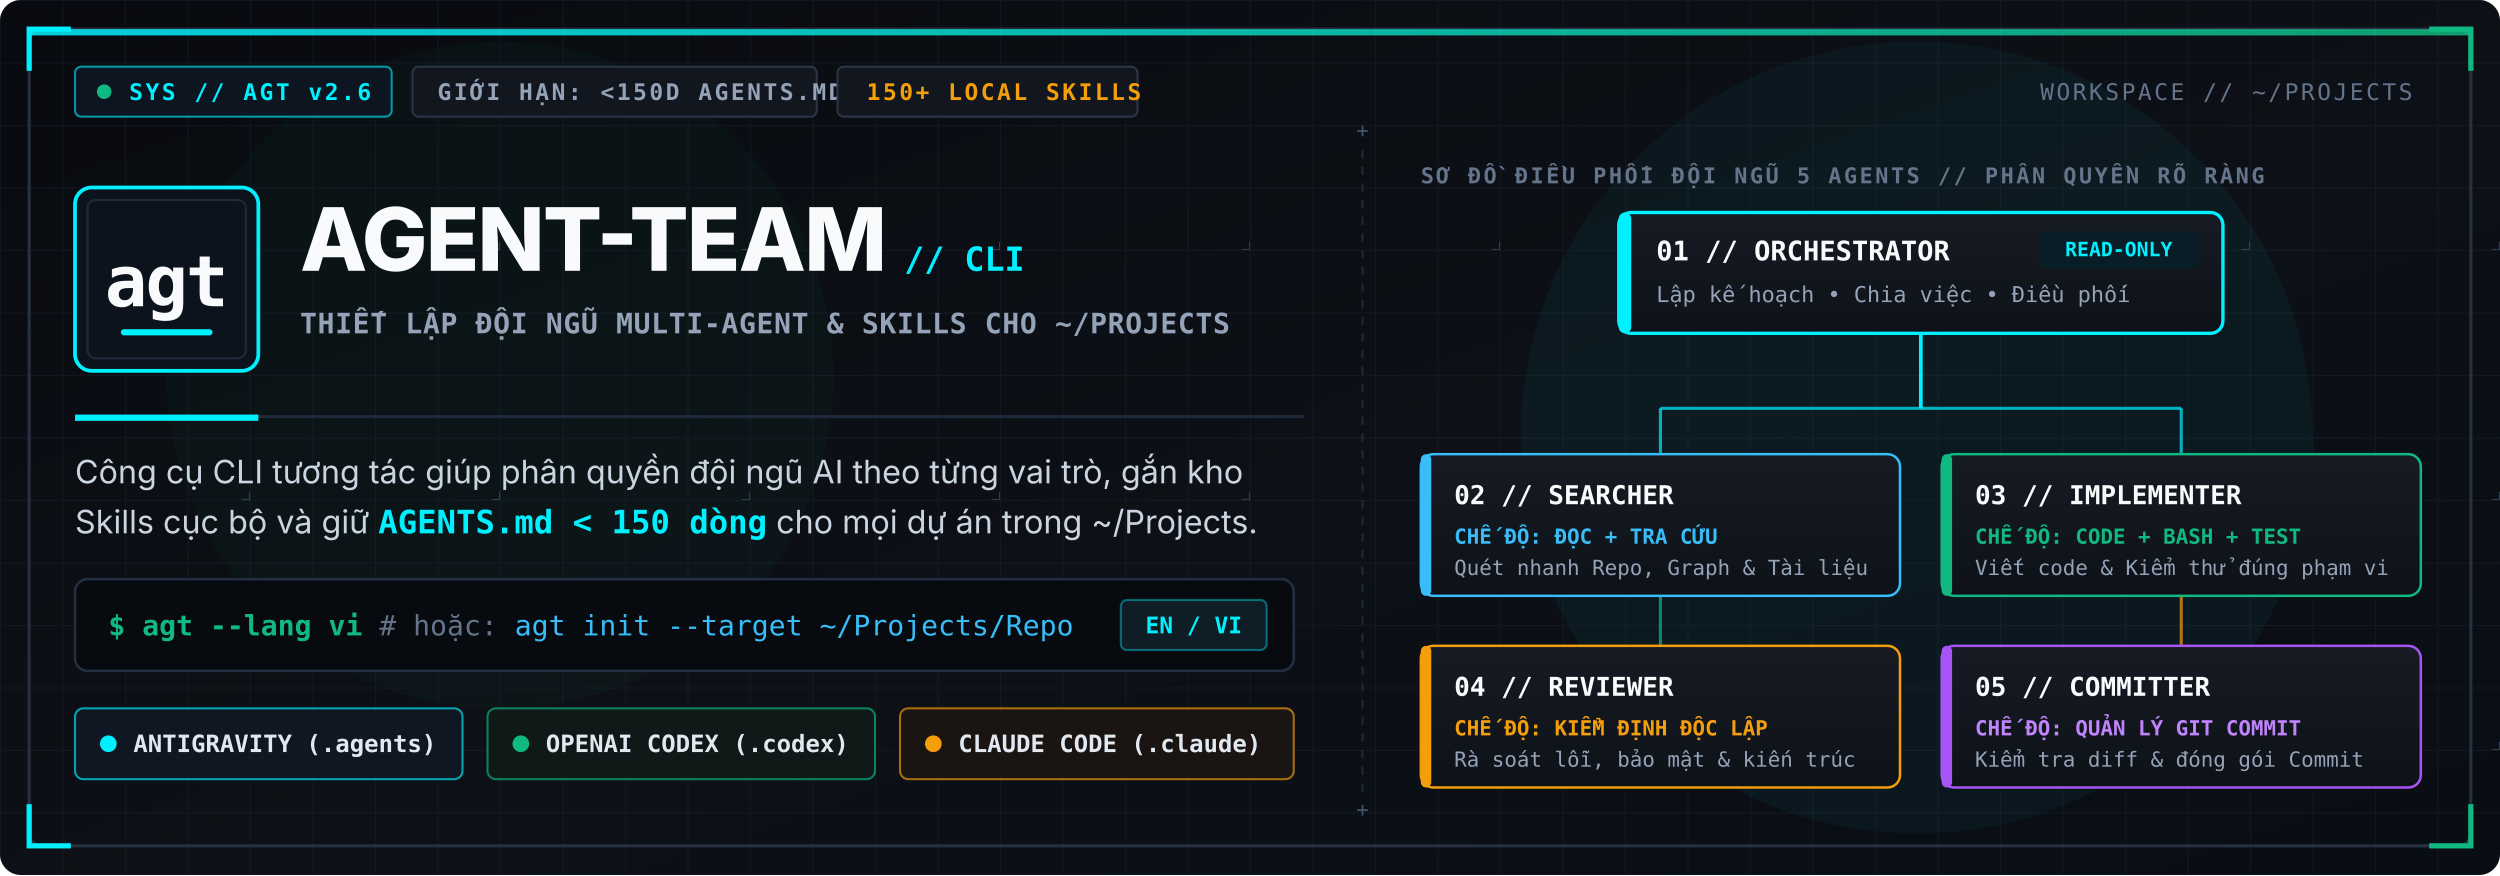
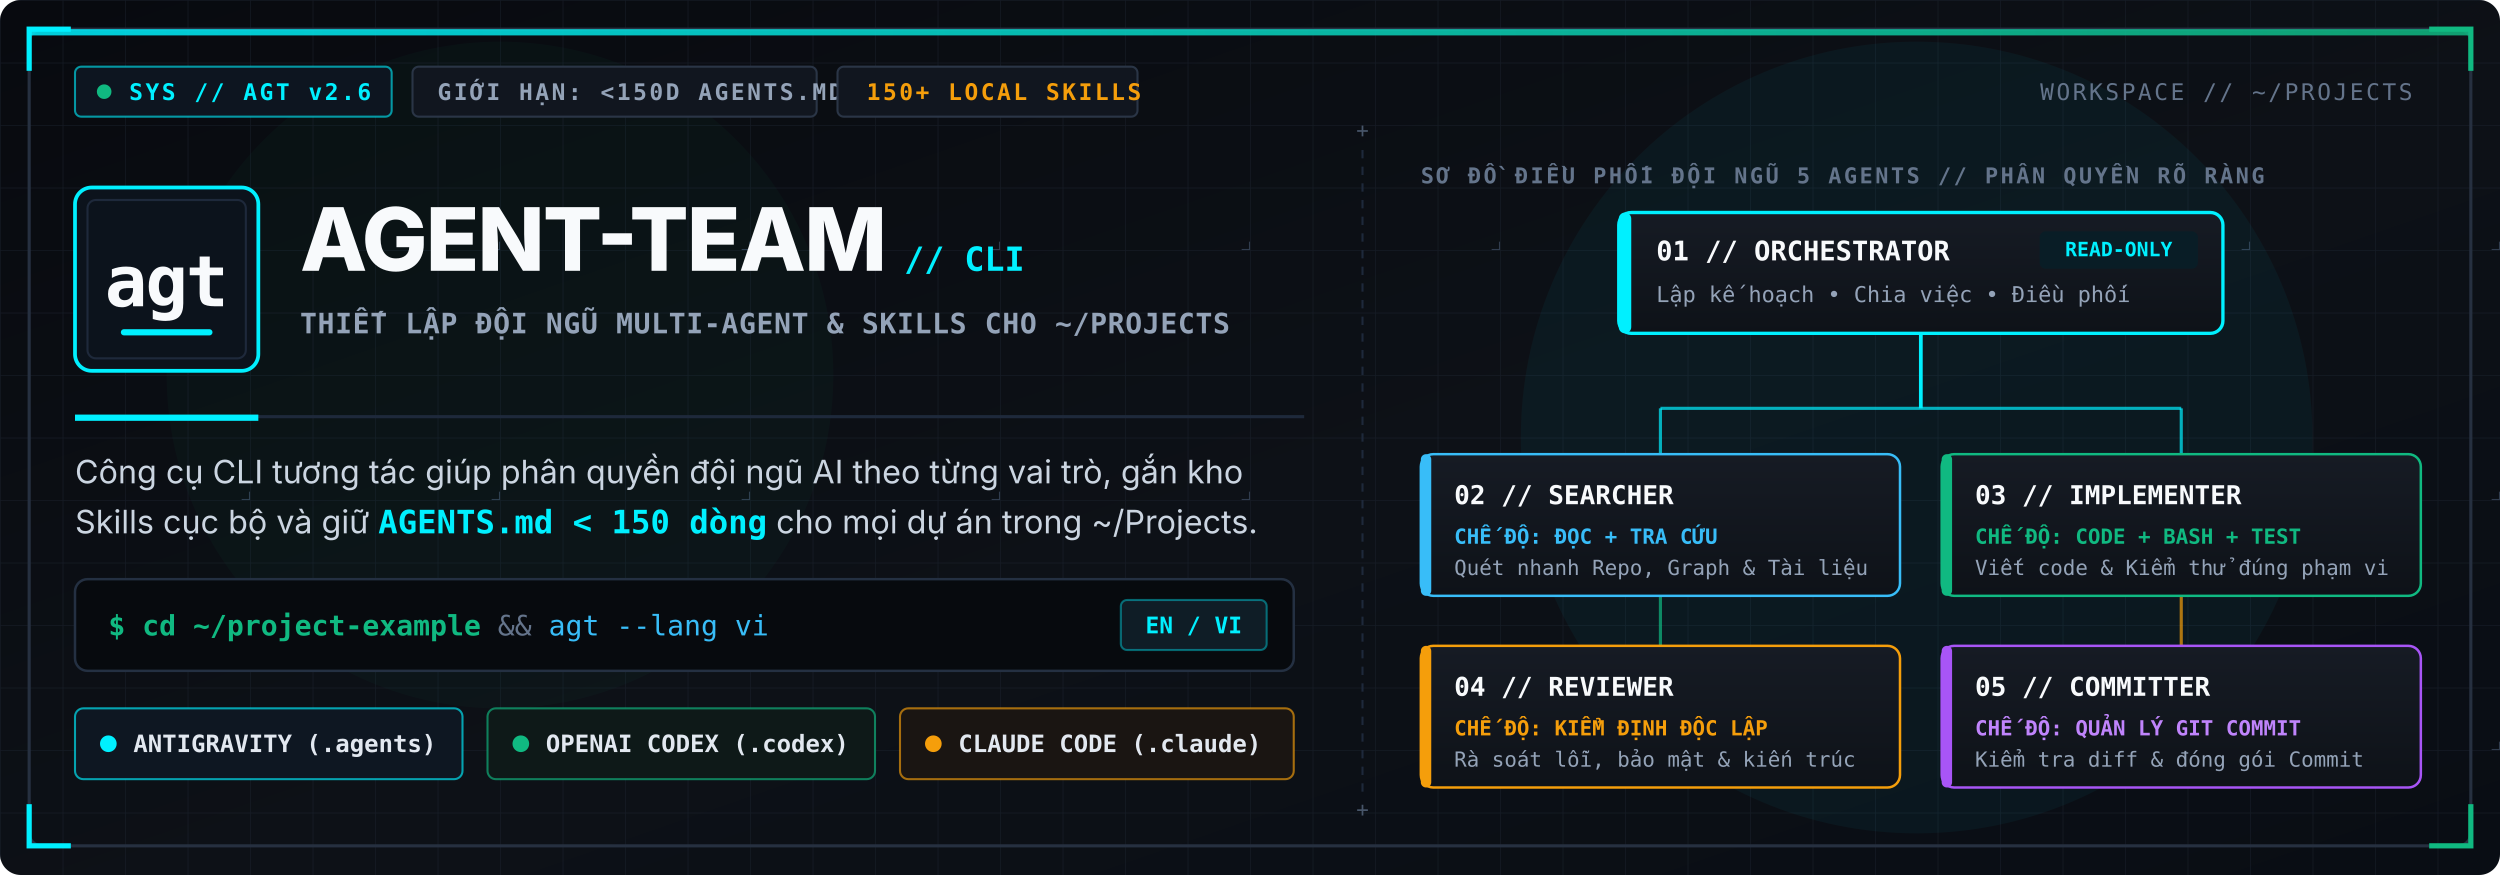
<svg xmlns="http://www.w3.org/2000/svg" viewBox="0 0 1200 420" width="100%" height="100%">
  <defs>
    <linearGradient id="bgGrad" x1="0%" y1="0%" x2="100%" y2="100%">
      <stop offset="0%" stop-color="#080A0F" />
      <stop offset="55%" stop-color="#0D1117" />
      <stop offset="100%" stop-color="#090D14" />
    </linearGradient>
    <linearGradient id="cyanGlow" x1="0%" y1="0%" x2="100%" y2="0%">
      <stop offset="0%" stop-color="#00F0FF" stop-opacity="0.85" />
      <stop offset="100%" stop-color="#10B981" stop-opacity="0.85" />
    </linearGradient>
    <linearGradient id="cardGrad" x1="0%" y1="0%" x2="0%" y2="100%">
      <stop offset="0%" stop-color="#161B24" />
      <stop offset="100%" stop-color="#0E1218" />
    </linearGradient>
    <pattern id="grid" width="30" height="30" patternUnits="userSpaceOnUse">
      <path d="M 30 0 L 0 0 0 30" fill="none" stroke="#1E2633" stroke-width="0.7" stroke-opacity="0.55" />
    </pattern>
    <pattern id="crosshairs" width="120" height="120" patternUnits="userSpaceOnUse">
      <path d="M 116 120 L 124 120 M 120 116 L 120 124" stroke="#303C4E" stroke-width="1" />
    </pattern>
  </defs>
  <rect width="1200" height="420" rx="10" fill="url(#bgGrad)" />
  <rect width="1200" height="420" rx="10" fill="url(#grid)" />
  <rect width="1200" height="420" rx="10" fill="url(#crosshairs)" />
  <circle cx="920" cy="210" r="190" fill="#00F0FF" fill-opacity="0.045" />
  <circle cx="240" cy="180" r="160" fill="#10B981" fill-opacity="0.035" />
  <rect x="14" y="14" width="1172" height="392" rx="6" fill="none" stroke="#263040" stroke-width="1.5" />
  <rect x="14" y="14" width="1172" height="3" fill="url(#cyanGlow)" />
  <path d="M 14 34 L 14 14 L 34 14" fill="none" stroke="#00F0FF" stroke-width="2.5" />
  <path d="M 1166 14 L 1186 14 L 1186 34" fill="none" stroke="#10B981" stroke-width="2.5" />
  <path d="M 14 386 L 14 406 L 34 406" fill="none" stroke="#00F0FF" stroke-width="2.5" />
  <path d="M 1166 406 L 1186 406 L 1186 386" fill="none" stroke="#10B981" stroke-width="2.5" />
  <g font-family="ui-monospace, 'JetBrains Mono', 'SFMono-Regular', Menlo, Consolas, monospace" font-size="11" letter-spacing="1.2">
    <rect x="36" y="32" width="152" height="24" rx="3" fill="#0D1520" stroke="#00F0FF" stroke-width="1" stroke-opacity="0.6" />
    <circle cx="50" cy="44" r="3.5" fill="#10B981" />
    <text x="62" y="48" fill="#00F0FF" font-weight="700">SYS // AGT v2.6</text>
    <rect x="198" y="32" width="194" height="24" rx="3" fill="#11161F" stroke="#2A3546" stroke-width="1" />
    <text x="210" y="48" fill="#94A3B8" font-weight="600">GIỚI HẠN: &lt;150D AGENTS.MD</text>
    <rect x="402" y="32" width="144" height="24" rx="3" fill="#11161F" stroke="#2A3546" stroke-width="1" />
    <text x="416" y="48" fill="#F59E0B" font-weight="600">150+ LOCAL SKILLS</text>
    <text x="1158" y="48" fill="#64748B" text-anchor="end">WORKSPACE // ~/PROJECTS</text>
  </g>
  <g transform="translate(36, 86)">
    <rect x="0" y="4" width="88" height="88" rx="8" fill="#0C131C" stroke="#00F0FF" stroke-width="1.8" />
    <rect x="6" y="10" width="76" height="76" rx="4" fill="none" stroke="#1E293B" stroke-width="1" />
    <text x="44" y="61" text-anchor="middle" fill="#F8FAFC" font-family="ui-monospace, 'JetBrains Mono', Menlo, Consolas, monospace" font-size="34" font-weight="800" letter-spacing="-1">agt</text>
    <rect x="22" y="72" width="44" height="3" rx="1.5" fill="#00F0FF" />
    <text x="108" y="44" fill="#F8FAFC" font-family="-apple-system, BlinkMacSystemFont, 'Inter', 'Segoe UI', sans-serif" font-size="42" font-weight="800" letter-spacing="-0.8">AGENT-TEAM</text>
    <text x="398" y="44" fill="#00F0FF" font-family="ui-monospace, 'JetBrains Mono', Menlo, monospace" font-size="16" font-weight="700">// CLI</text>
    <text x="108" y="74" fill="#94A3B8" font-family="ui-monospace, 'JetBrains Mono', Menlo, Consolas, monospace" font-size="13.5" font-weight="600" letter-spacing="0.3">THIẾT LẬP ĐỘI NGŨ MULTI-AGENT &amp; SKILLS CHO ~/PROJECTS</text>
    <line x1="0" y1="114" x2="590" y2="114" stroke="#1E293B" stroke-width="1.5" />
    <rect x="0" y="113" width="88" height="3" fill="#00F0FF" />
    <text x="0" y="146" fill="#CBD5E1" font-family="-apple-system, BlinkMacSystemFont, 'Inter', 'Segoe UI', sans-serif" font-size="15.5" font-weight="400">
      Công cụ CLI tương tác giúp phân quyền đội ngũ AI theo từng vai trò, gắn kho
    </text>
    <text x="0" y="170" fill="#CBD5E1" font-family="-apple-system, BlinkMacSystemFont, 'Inter', 'Segoe UI', sans-serif" font-size="15.5" font-weight="400">
      Skills cục bộ và giữ <tspan fill="#00F0FF" font-family="ui-monospace, monospace" font-weight="600">AGENTS.md &lt; 150 dòng</tspan> cho mọi dự án trong ~/Projects.
    </text>
    <rect x="0" y="192" width="585" height="44" rx="6" fill="#070A0E" stroke="#243042" stroke-width="1.2" />
    <text x="16" y="219" font-family="ui-monospace, 'JetBrains Mono', Menlo, Consolas, monospace" font-size="13.5">
-       <tspan fill="#10B981" font-weight="700">$ agt --lang vi</tspan>
-       <tspan fill="#64748B">  # hoặc: </tspan>
-       <tspan fill="#38BDF8">agt init --target ~/Projects/Repo</tspan>
+       <tspan fill="#10B981" font-weight="700">$ cd ~/project-example</tspan>
+       <tspan fill="#64748B"> &amp;&amp; </tspan>
+       <tspan fill="#38BDF8">agt --lang vi</tspan>
    </text>
    <rect x="502" y="202" width="70" height="24" rx="3" fill="#0F1D26" stroke="#00F0FF" stroke-opacity="0.4" />
    <text x="537" y="218" text-anchor="middle" fill="#00F0FF" font-family="ui-monospace, monospace" font-size="11" font-weight="700">EN / VI</text>
    <g transform="translate(0, 254)" font-family="ui-monospace, 'JetBrains Mono', Menlo, Consolas, monospace" font-size="11.5" font-weight="700">
      <rect x="0" y="0" width="186" height="34" rx="4" fill="#0E1722" stroke="#00F0FF" stroke-width="1" stroke-opacity="0.65" />
      <circle cx="16" cy="17" r="4" fill="#00F0FF" />
      <text x="28" y="21" fill="#E2E8F0">ANTIGRAVITY (.agents)</text>
      <rect x="198" y="0" width="186" height="34" rx="4" fill="#0E1918" stroke="#10B981" stroke-width="1" stroke-opacity="0.65" />
      <circle cx="214" cy="17" r="4" fill="#10B981" />
      <text x="226" y="21" fill="#E2E8F0">OPENAI CODEX (.codex)</text>
      <rect x="396" y="0" width="189" height="34" rx="4" fill="#1A1512" stroke="#F59E0B" stroke-width="1" stroke-opacity="0.65" />
      <circle cx="412" cy="17" r="4" fill="#F59E0B" />
      <text x="424" y="21" fill="#E2E8F0">CLAUDE CODE (.claude)</text>
    </g>
  </g>
  <line x1="654" y1="72" x2="654" y2="380" stroke="#1E293B" stroke-width="1" stroke-dasharray="4 4" />
  <text x="654" y="66" text-anchor="middle" fill="#475569" font-family="ui-monospace, monospace" font-size="10">+</text>
  <text x="654" y="392" text-anchor="middle" fill="#475569" font-family="ui-monospace, monospace" font-size="10">+</text>
  <g transform="translate(682, 74)" font-family="ui-monospace, 'JetBrains Mono', Menlo, Consolas, monospace">
    <text x="0" y="14" fill="#64748B" font-size="10.5" font-weight="700" letter-spacing="1.2">SƠ ĐỒ ĐIỀU PHỐI ĐỘI NGŨ 5 AGENTS // PHÂN QUYỀN RÕ RÀNG</text>
    <path d="M 240 86 L 240 122" stroke="#00F0FF" stroke-width="1.8" />
    <path d="M 115 122 L 365 122" stroke="#00F0FF" stroke-width="1.5" stroke-opacity="0.7" />
    <path d="M 115 122 L 115 144" stroke="#00F0FF" stroke-width="1.5" stroke-opacity="0.7" />
    <path d="M 365 122 L 365 144" stroke="#00F0FF" stroke-width="1.5" stroke-opacity="0.7" />
    <path d="M 115 212 L 115 236" stroke="#10B981" stroke-width="1.5" stroke-opacity="0.7" />
    <path d="M 365 212 L 365 236" stroke="#F59E0B" stroke-width="1.5" stroke-opacity="0.7" />
    <g transform="translate(95, 28)">
      <rect x="0" y="0" width="290" height="58" rx="6" fill="url(#cardGrad)" stroke="#00F0FF" stroke-width="1.6" />
      <rect x="0" y="0" width="6" height="58" rx="3" fill="#00F0FF" />
      <text x="18" y="23" fill="#F8FAFC" font-size="13" font-weight="800">01 // ORCHESTRATOR</text>
      <rect x="202" y="9" width="76" height="18" rx="3" fill="#091D26" />
      <text x="240" y="21" text-anchor="middle" fill="#00F0FF" font-size="9.5" font-weight="700">READ-ONLY</text>
      <text x="18" y="43" fill="#94A3B8" font-size="10.5">Lập kế hoạch • Chia việc • Điều phối</text>
    </g>
    <g transform="translate(0, 144)">
      <rect x="0" y="0" width="230" height="68" rx="6" fill="url(#cardGrad)" stroke="#38BDF8" stroke-width="1.2" />
      <rect x="0" y="0" width="5" height="68" rx="2.5" fill="#38BDF8" />
      <text x="16" y="24" fill="#F8FAFC" font-size="12.5" font-weight="700">02 // SEARCHER</text>
      <text x="16" y="43" fill="#38BDF8" font-size="10" font-weight="600">CHẾ ĐỘ: ĐỌC + TRA CỨU</text>
      <text x="16" y="58" fill="#94A3B8" font-size="10">Quét nhanh Repo, Graph &amp; Tài liệu</text>
    </g>
    <g transform="translate(250, 144)">
      <rect x="0" y="0" width="230" height="68" rx="6" fill="url(#cardGrad)" stroke="#10B981" stroke-width="1.2" />
      <rect x="0" y="0" width="5" height="68" rx="2.5" fill="#10B981" />
      <text x="16" y="24" fill="#F8FAFC" font-size="12.5" font-weight="700">03 // IMPLEMENTER</text>
      <text x="16" y="43" fill="#10B981" font-size="10" font-weight="600">CHẾ ĐỘ: CODE + BASH + TEST</text>
      <text x="16" y="58" fill="#94A3B8" font-size="10">Viết code &amp; Kiểm thử đúng phạm vi</text>
    </g>
    <g transform="translate(0, 236)">
      <rect x="0" y="0" width="230" height="68" rx="6" fill="url(#cardGrad)" stroke="#F59E0B" stroke-width="1.2" />
      <rect x="0" y="0" width="5" height="68" rx="2.5" fill="#F59E0B" />
      <text x="16" y="24" fill="#F8FAFC" font-size="12.5" font-weight="700">04 // REVIEWER</text>
      <text x="16" y="43" fill="#F59E0B" font-size="10" font-weight="600">CHẾ ĐỘ: KIỂM ĐỊNH ĐỘC LẬP</text>
      <text x="16" y="58" fill="#94A3B8" font-size="10">Rà soát lỗi, bảo mật &amp; kiến trúc</text>
    </g>
    <g transform="translate(250, 236)">
      <rect x="0" y="0" width="230" height="68" rx="6" fill="url(#cardGrad)" stroke="#A855F7" stroke-width="1.2" />
      <rect x="0" y="0" width="5" height="68" rx="2.5" fill="#A855F7" />
      <text x="16" y="24" fill="#F8FAFC" font-size="12.5" font-weight="700">05 // COMMITTER</text>
      <text x="16" y="43" fill="#C084FC" font-size="10" font-weight="600">CHẾ ĐỘ: QUẢN LÝ GIT COMMIT</text>
      <text x="16" y="58" fill="#94A3B8" font-size="10">Kiểm tra diff &amp; đóng gói Commit</text>
    </g>
  </g>
</svg>
